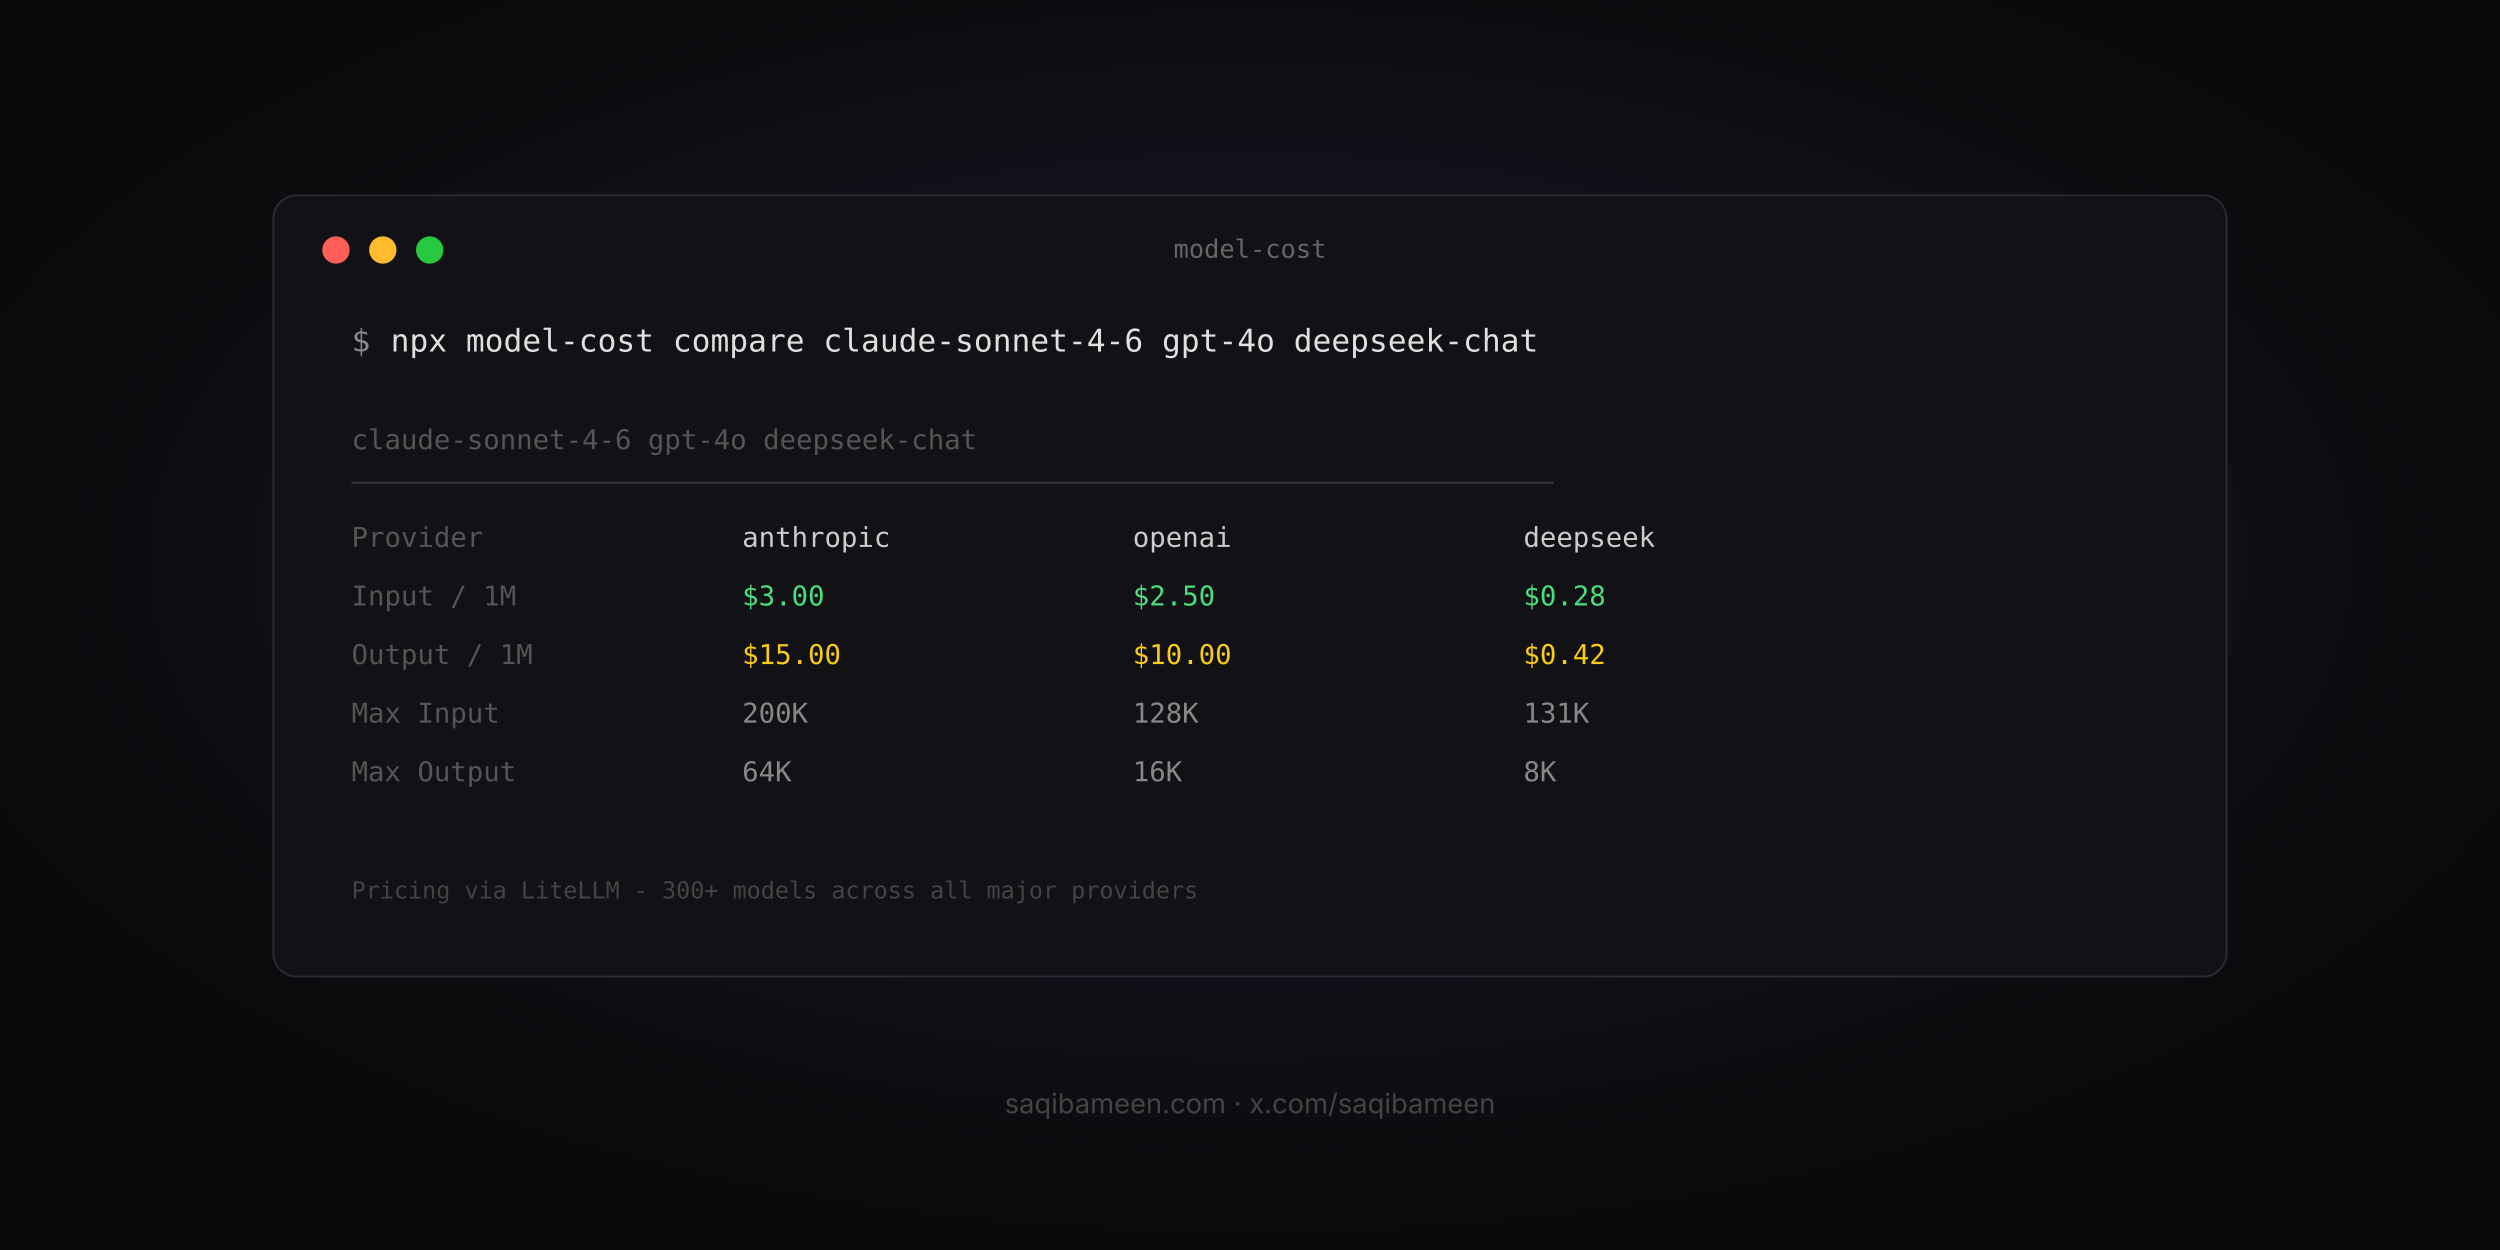
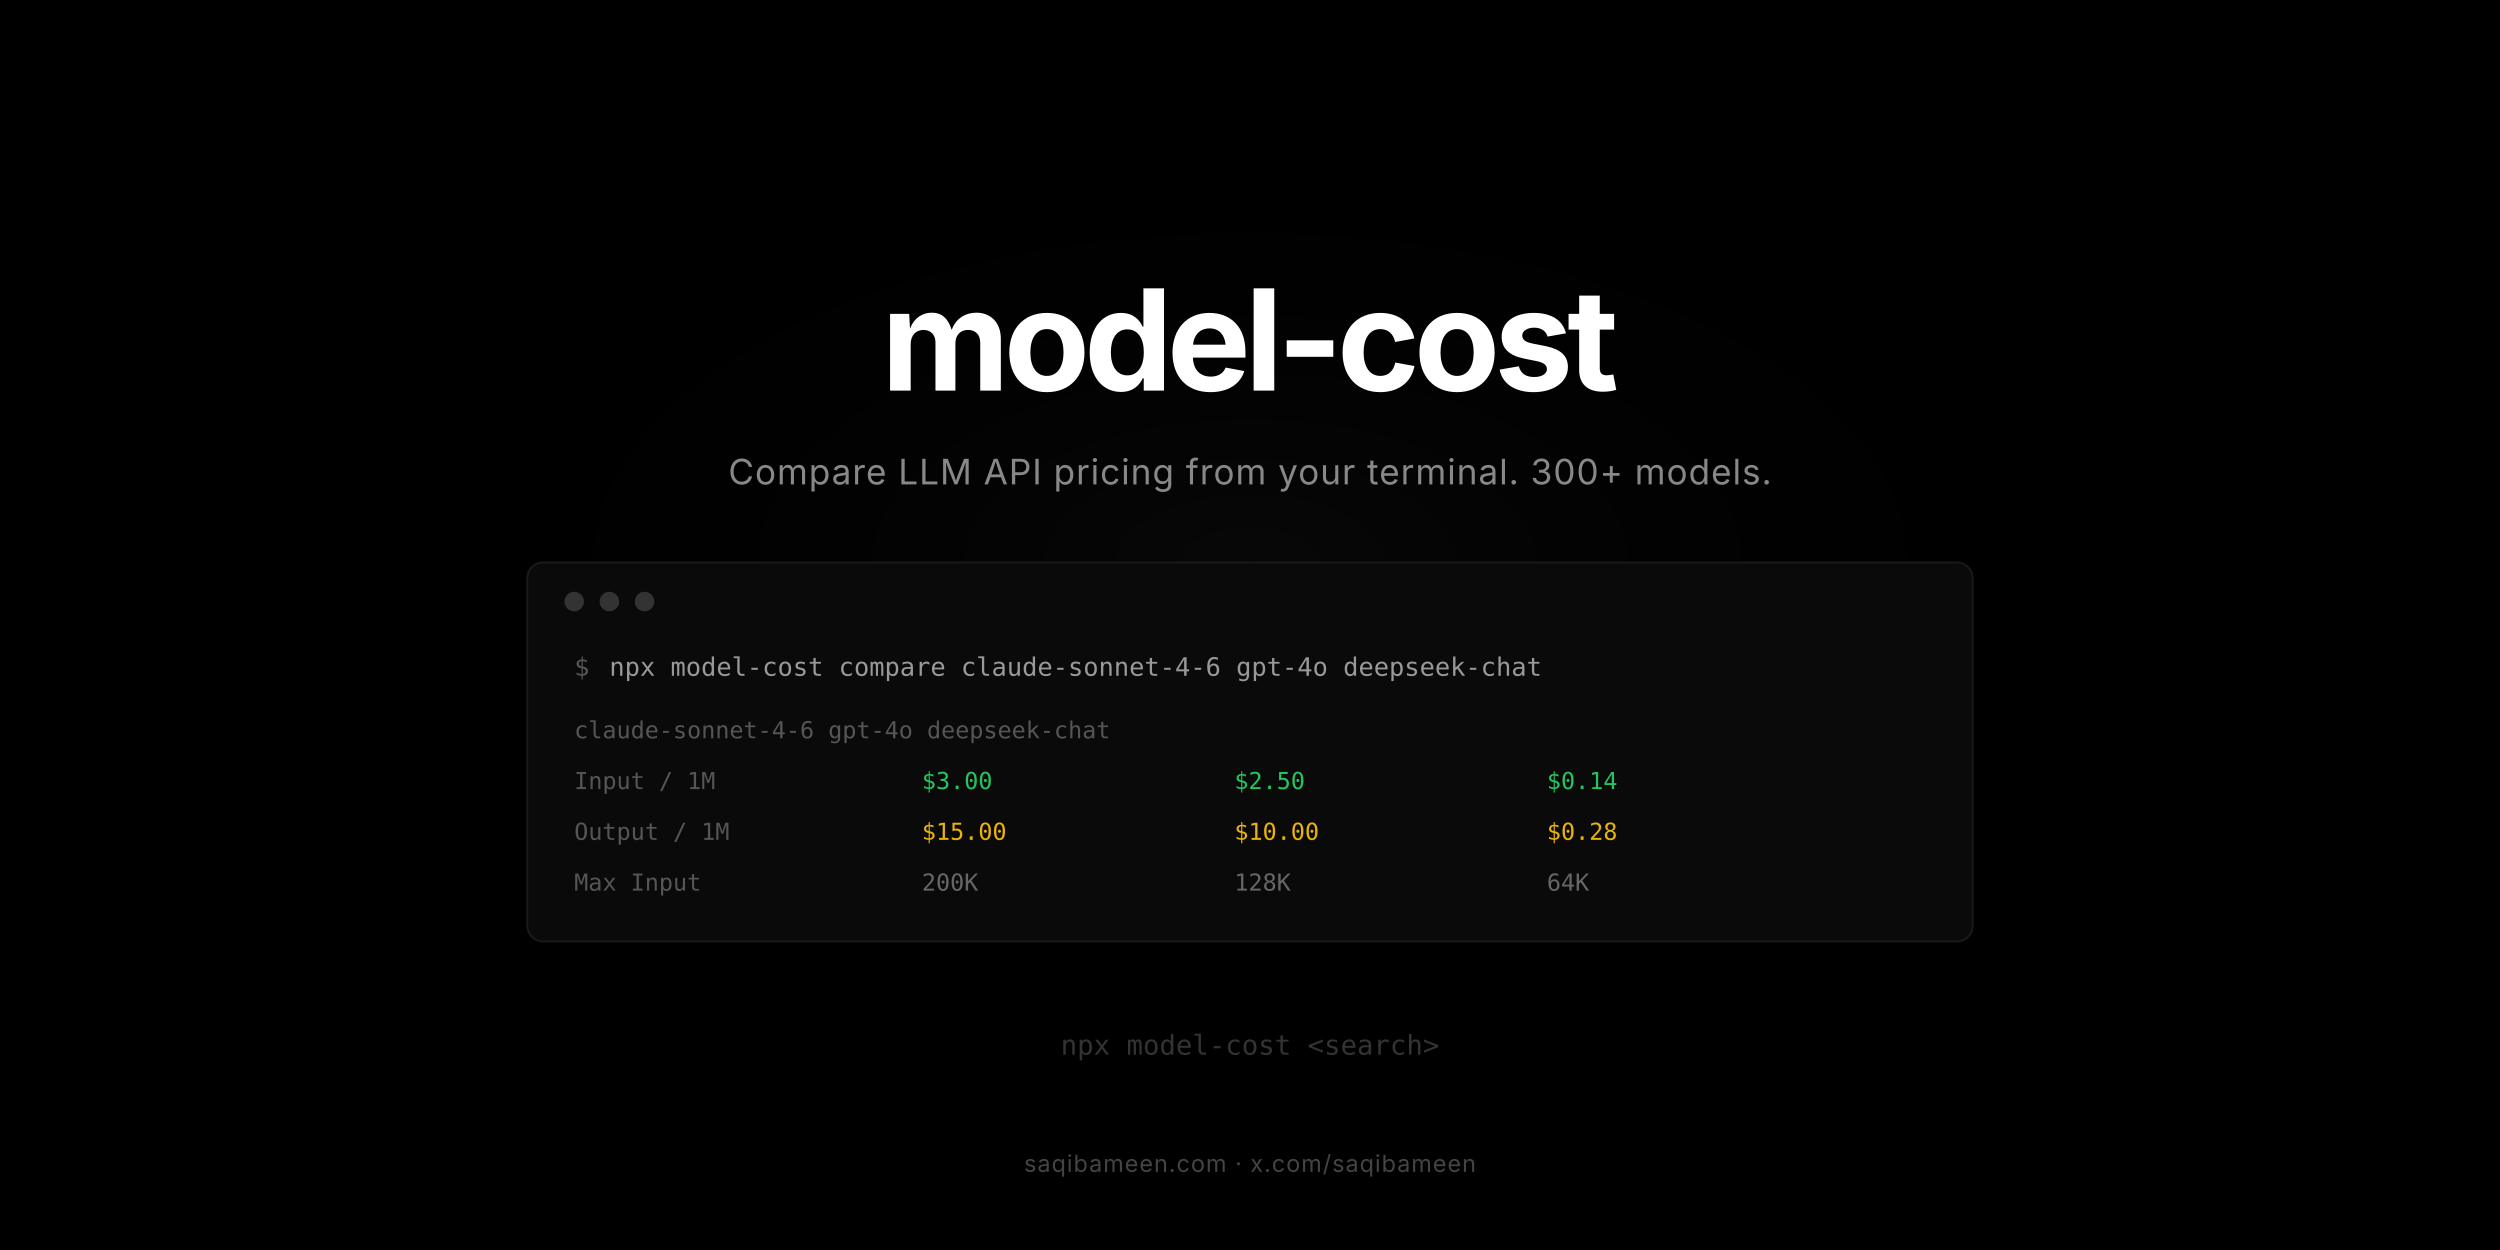
- <svg xmlns="http://www.w3.org/2000/svg" width="1280" height="640" viewBox="0 0 1280 640">
+ <svg xmlns="http://www.w3.org/2000/svg" width="1280" height="640" viewBox="0 0 1280 640" fill="none">
+   <rect width="1280" height="640" fill="#000000" />
  <defs>
-     <radialGradient id="glow" cx="50%" cy="45%" r="55%">
-       <stop offset="0%" stop-color="#1a1a2e" />
-       <stop offset="100%" stop-color="#0a0a0a" />
+     <radialGradient id="glow" cx="50%" cy="45%" r="35%">
+       <stop offset="0%" stop-color="#ffffff" stop-opacity="0.03" />
+       <stop offset="100%" stop-color="#000000" stop-opacity="0" />
    </radialGradient>
  </defs>
  <rect width="1280" height="640" fill="url(#glow)" />
-   <rect x="140" y="100" width="1000" height="400" rx="12" fill="#111116" stroke="#2a2a35" stroke-width="1" />
-   <circle cx="172" cy="128" r="7" fill="#ff5f57" />
-   <circle cx="196" cy="128" r="7" fill="#febc2e" />
-   <circle cx="220" cy="128" r="7" fill="#28c840" />
-   <text x="640" y="132" font-family="ui-monospace, 'SF Mono', Monaco, monospace" font-size="13" fill="#666" text-anchor="middle">model-cost</text>
-   <text x="180" y="180" font-family="ui-monospace, 'SF Mono', Monaco, monospace" font-size="16" fill="#888">$</text>
-   <text x="200" y="180" font-family="ui-monospace, 'SF Mono', Monaco, monospace" font-size="16" fill="#e0e0e0">npx model-cost compare claude-sonnet-4-6 gpt-4o deepseek-chat</text>
-   <text x="180" y="230" font-family="ui-monospace, 'SF Mono', Monaco, monospace" font-size="14" fill="#555">                    claude-sonnet-4-6    gpt-4o              deepseek-chat</text>
-   <text x="180" y="252" font-family="ui-monospace, 'SF Mono', Monaco, monospace" font-size="14" fill="#333">  ─────────────────────────────────────────────────────────────────────────</text>
-   <text x="180" y="280" font-family="ui-monospace, 'SF Mono', Monaco, monospace" font-size="14" fill="#555">  Provider</text>
-   <text x="380" y="280" font-family="ui-monospace, 'SF Mono', Monaco, monospace" font-size="14" fill="#ccc">anthropic</text>
-   <text x="580" y="280" font-family="ui-monospace, 'SF Mono', Monaco, monospace" font-size="14" fill="#ccc">openai</text>
-   <text x="780" y="280" font-family="ui-monospace, 'SF Mono', Monaco, monospace" font-size="14" fill="#ccc">deepseek</text>
-   <text x="180" y="310" font-family="ui-monospace, 'SF Mono', Monaco, monospace" font-size="14" fill="#555">  Input / 1M</text>
-   <text x="380" y="310" font-family="ui-monospace, 'SF Mono', Monaco, monospace" font-size="14" fill="#4ade80">$3.00</text>
-   <text x="580" y="310" font-family="ui-monospace, 'SF Mono', Monaco, monospace" font-size="14" fill="#4ade80">$2.50</text>
-   <text x="780" y="310" font-family="ui-monospace, 'SF Mono', Monaco, monospace" font-size="14" fill="#4ade80">$0.28</text>
-   <text x="180" y="340" font-family="ui-monospace, 'SF Mono', Monaco, monospace" font-size="14" fill="#555">  Output / 1M</text>
-   <text x="380" y="340" font-family="ui-monospace, 'SF Mono', Monaco, monospace" font-size="14" fill="#facc15">$15.00</text>
-   <text x="580" y="340" font-family="ui-monospace, 'SF Mono', Monaco, monospace" font-size="14" fill="#facc15">$10.00</text>
-   <text x="780" y="340" font-family="ui-monospace, 'SF Mono', Monaco, monospace" font-size="14" fill="#facc15">$0.42</text>
-   <text x="180" y="370" font-family="ui-monospace, 'SF Mono', Monaco, monospace" font-size="14" fill="#555">  Max Input</text>
-   <text x="380" y="370" font-family="ui-monospace, 'SF Mono', Monaco, monospace" font-size="14" fill="#888">200K</text>
-   <text x="580" y="370" font-family="ui-monospace, 'SF Mono', Monaco, monospace" font-size="14" fill="#888">128K</text>
-   <text x="780" y="370" font-family="ui-monospace, 'SF Mono', Monaco, monospace" font-size="14" fill="#888">131K</text>
-   <text x="180" y="400" font-family="ui-monospace, 'SF Mono', Monaco, monospace" font-size="14" fill="#555">  Max Output</text>
-   <text x="380" y="400" font-family="ui-monospace, 'SF Mono', Monaco, monospace" font-size="14" fill="#888">64K</text>
-   <text x="580" y="400" font-family="ui-monospace, 'SF Mono', Monaco, monospace" font-size="14" fill="#888">16K</text>
-   <text x="780" y="400" font-family="ui-monospace, 'SF Mono', Monaco, monospace" font-size="14" fill="#888">8K</text>
-   <text x="180" y="460" font-family="ui-monospace, 'SF Mono', Monaco, monospace" font-size="12" fill="#444">Pricing via LiteLLM - 300+ models across all major providers</text>
-   <text x="640" y="570" font-family="system-ui, -apple-system, sans-serif" font-size="14" fill="#444" text-anchor="middle">saqibameen.com  ·  x.com/saqibameen</text>
+   <text x="640" y="200" text-anchor="middle" font-family="'Inter', 'SF Pro Display', system-ui, -apple-system, sans-serif" font-size="72" font-weight="700" fill="#ffffff" letter-spacing="-3">
+     model-cost
+   </text>
+   <text x="640" y="248" text-anchor="middle" font-family="'Inter', system-ui, -apple-system, sans-serif" font-size="18" fill="#888888" letter-spacing="0.5">
+     Compare LLM API pricing from your terminal. 300+ models.
+   </text>
+   <rect x="270" y="288" width="740" height="194" rx="8" fill="#0a0a0a" stroke="#1a1a1a" stroke-width="1" />
+   <circle cx="294" cy="308" r="5" fill="#333333" />
+   <circle cx="312" cy="308" r="5" fill="#333333" />
+   <circle cx="330" cy="308" r="5" fill="#333333" />
+   <text x="294" y="346" font-family="'SF Mono', 'JetBrains Mono', 'Fira Code', monospace" font-size="13" fill="#555555">$</text>
+   <text x="312" y="346" font-family="'SF Mono', 'JetBrains Mono', 'Fira Code', monospace" font-size="13" fill="#999999">npx model-cost compare claude-sonnet-4-6 gpt-4o deepseek-chat</text>
+   <text x="294" y="378" font-family="'SF Mono', 'JetBrains Mono', 'Fira Code', monospace" font-size="12" fill="#555555">                     claude-sonnet-4-6   gpt-4o              deepseek-chat</text>
+   <text x="294" y="404" font-family="'SF Mono', 'JetBrains Mono', 'Fira Code', monospace" font-size="12" fill="#555555">  Input / 1M</text>
+   <text x="472" y="404" font-family="'SF Mono', 'JetBrains Mono', 'Fira Code', monospace" font-size="12" fill="#22c55e">$3.00</text>
+   <text x="632" y="404" font-family="'SF Mono', 'JetBrains Mono', 'Fira Code', monospace" font-size="12" fill="#22c55e">$2.50</text>
+   <text x="792" y="404" font-family="'SF Mono', 'JetBrains Mono', 'Fira Code', monospace" font-size="12" fill="#22c55e">$0.14</text>
+   <text x="294" y="430" font-family="'SF Mono', 'JetBrains Mono', 'Fira Code', monospace" font-size="12" fill="#555555">  Output / 1M</text>
+   <text x="472" y="430" font-family="'SF Mono', 'JetBrains Mono', 'Fira Code', monospace" font-size="12" fill="#eab308">$15.00</text>
+   <text x="632" y="430" font-family="'SF Mono', 'JetBrains Mono', 'Fira Code', monospace" font-size="12" fill="#eab308">$10.00</text>
+   <text x="792" y="430" font-family="'SF Mono', 'JetBrains Mono', 'Fira Code', monospace" font-size="12" fill="#eab308">$0.28</text>
+   <text x="294" y="456" font-family="'SF Mono', 'JetBrains Mono', 'Fira Code', monospace" font-size="12" fill="#555555">  Max Input</text>
+   <text x="472" y="456" font-family="'SF Mono', 'JetBrains Mono', 'Fira Code', monospace" font-size="12" fill="#666666">200K</text>
+   <text x="632" y="456" font-family="'SF Mono', 'JetBrains Mono', 'Fira Code', monospace" font-size="12" fill="#666666">128K</text>
+   <text x="792" y="456" font-family="'SF Mono', 'JetBrains Mono', 'Fira Code', monospace" font-size="12" fill="#666666">64K</text>
+   <text x="640" y="540" text-anchor="middle" font-family="'SF Mono', 'JetBrains Mono', 'Fira Code', monospace" font-size="14" fill="#333333">
+     npx model-cost &lt;search&gt;
+   </text>
+   <text x="640" y="600" text-anchor="middle" font-family="'Inter', system-ui, -apple-system, sans-serif" font-size="12" fill="#444444" letter-spacing="0.5">
+     saqibameen.com  ·  x.com/saqibameen
+   </text>
</svg>
